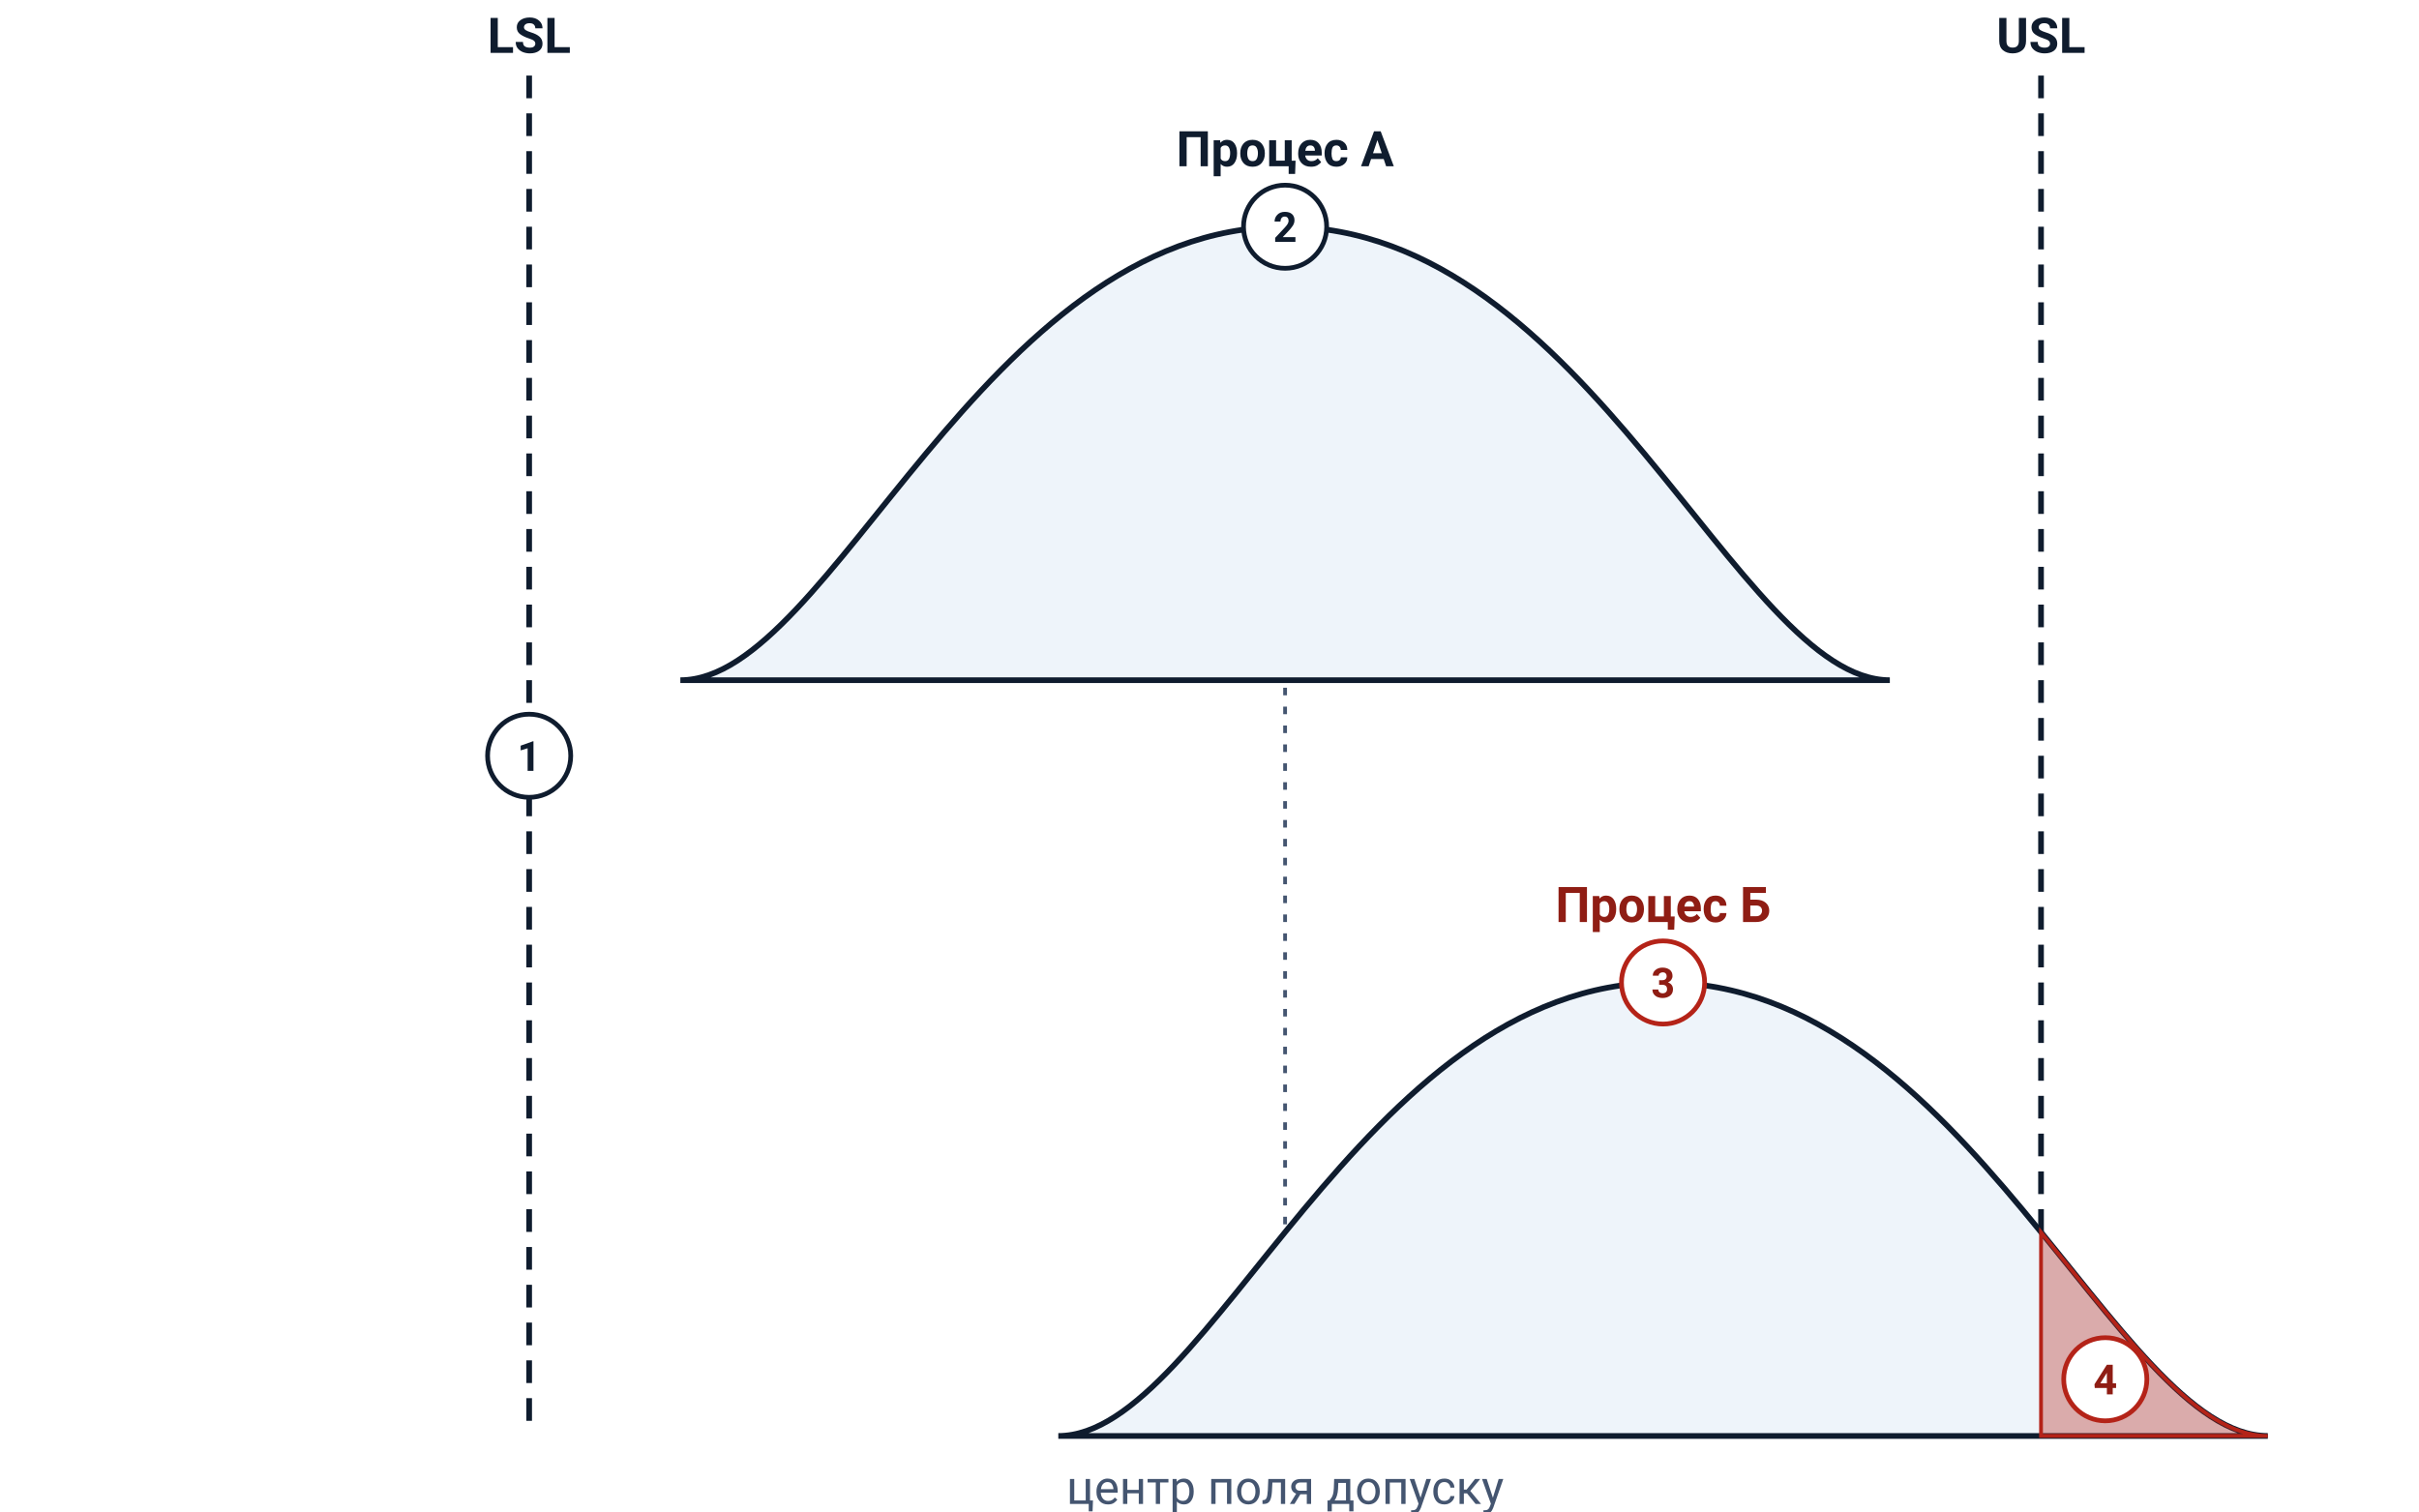
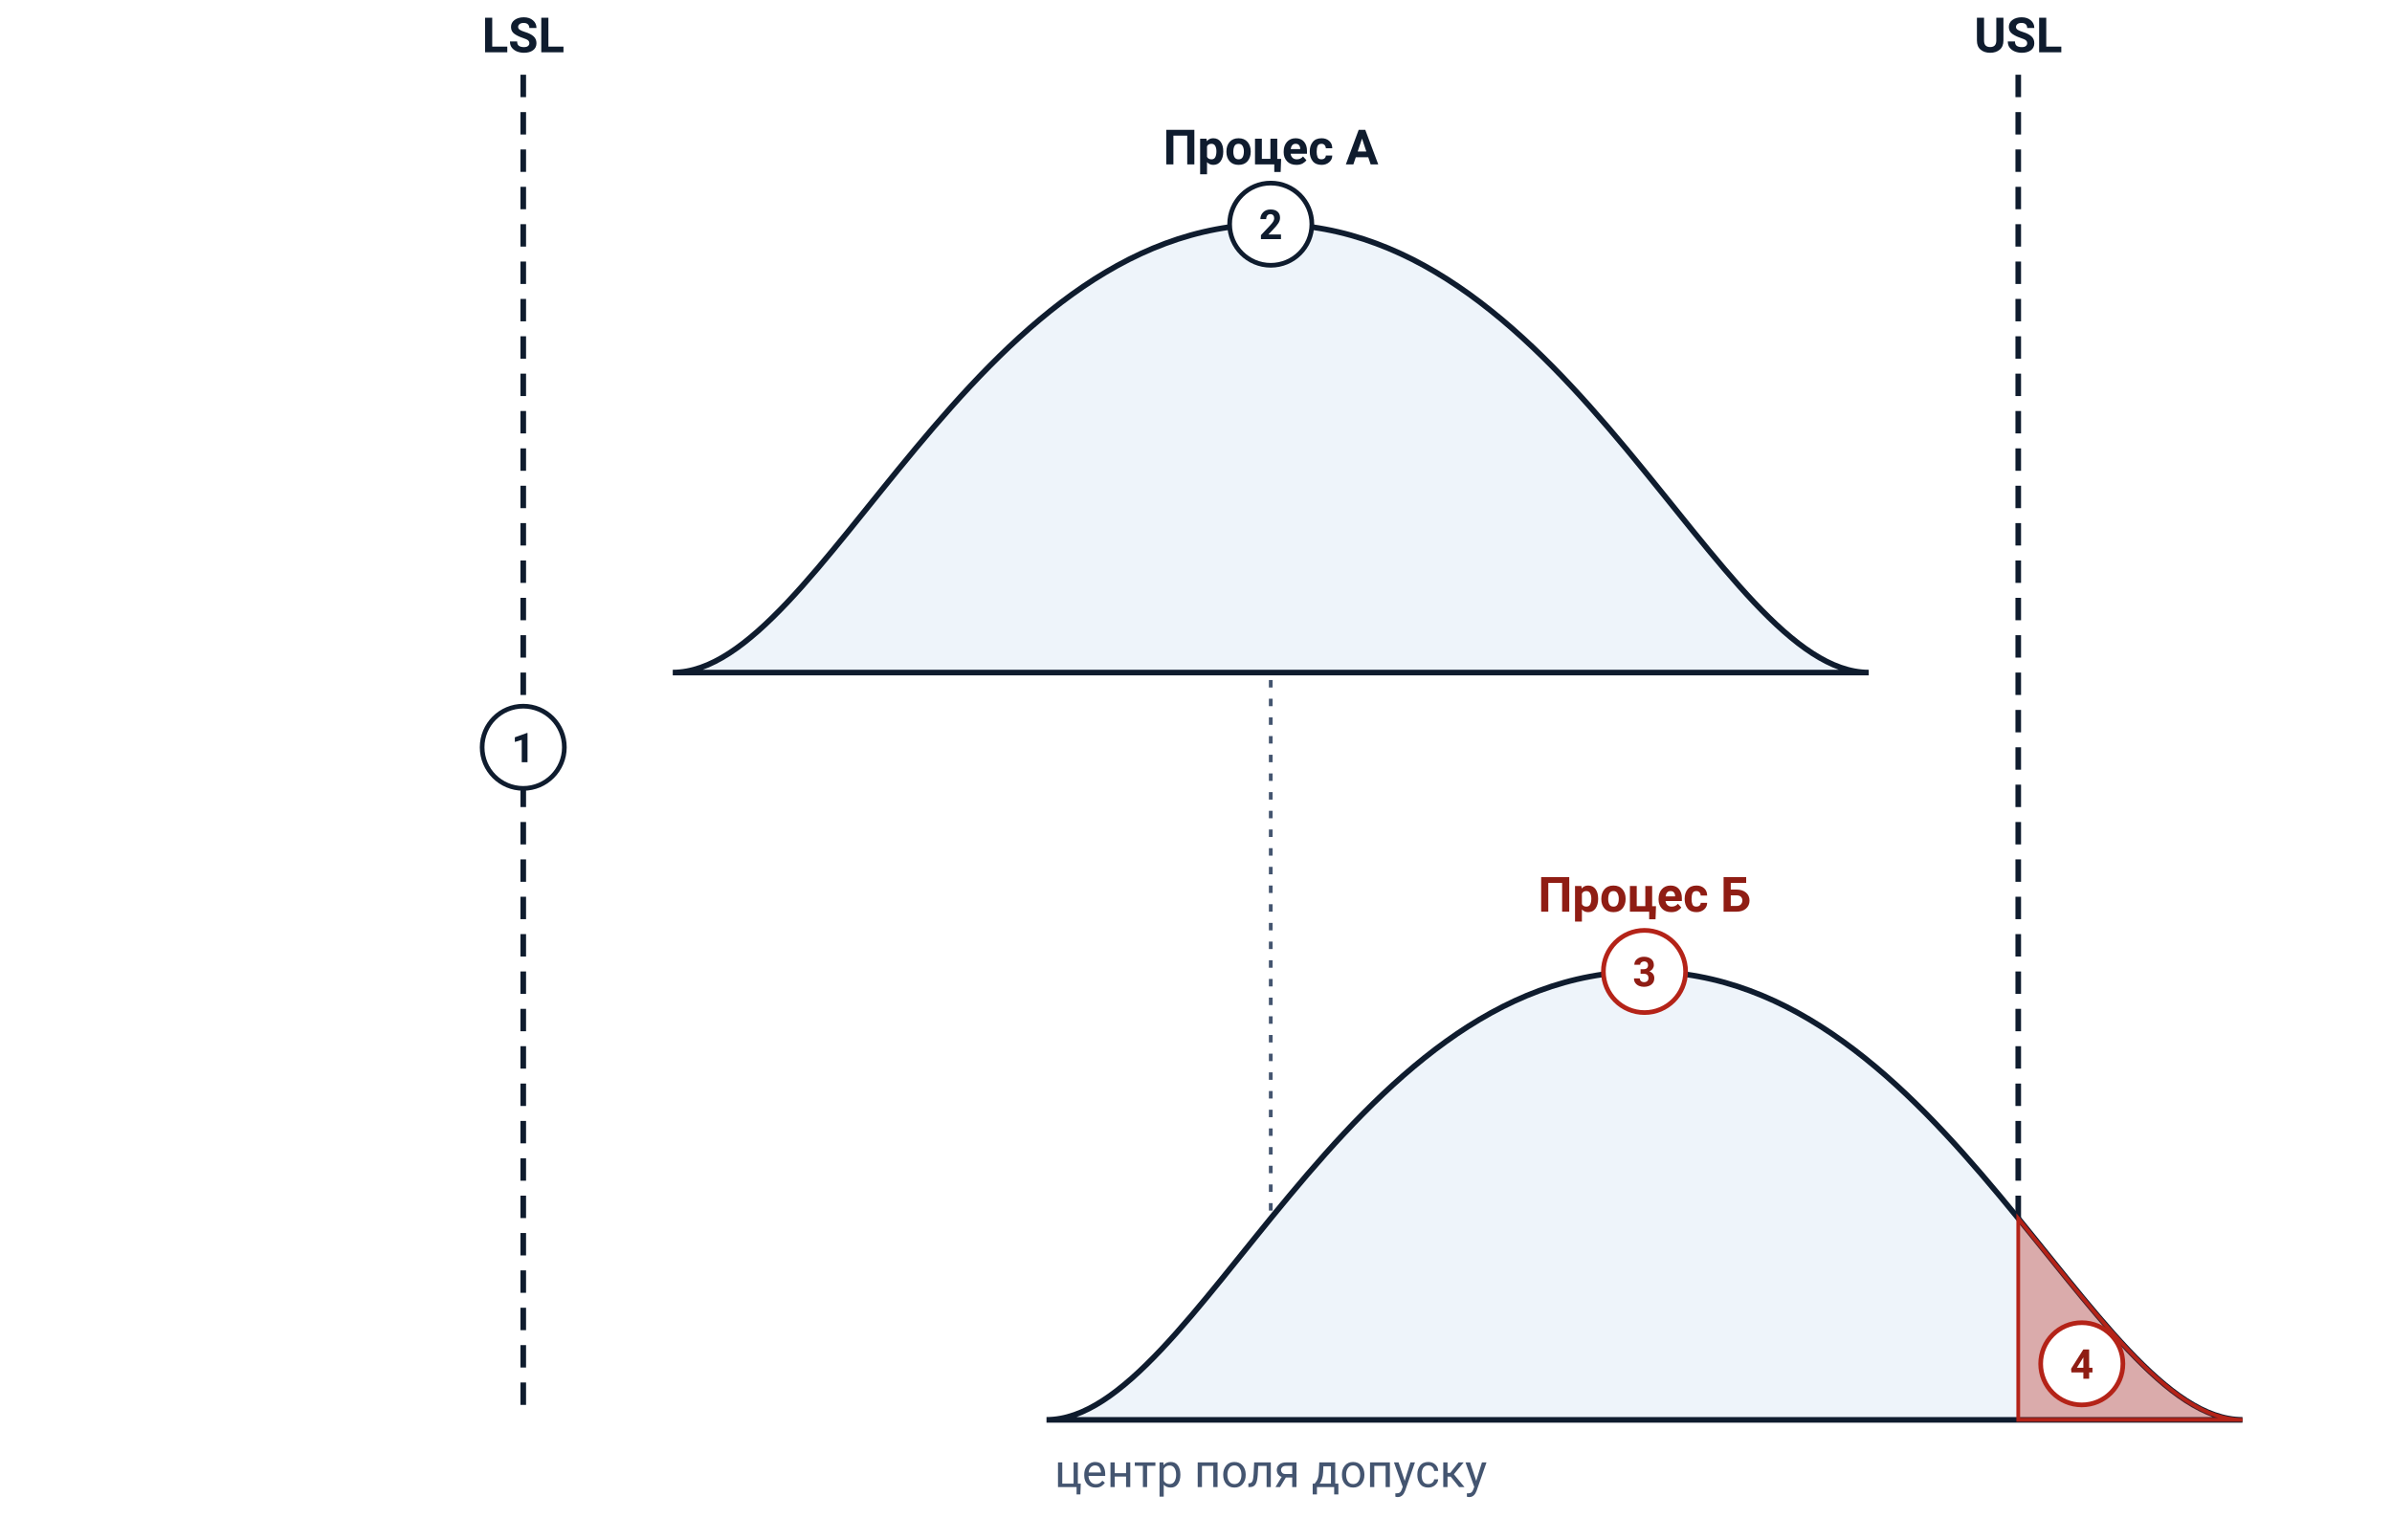
- <svg xmlns="http://www.w3.org/2000/svg" id="fig-t08-4" class="scheme" viewBox="0 0 640 400" role="img" aria-labelledby="fig-t08-4-title fig-t08-4-desc" font-family="system-ui, -apple-system, 'Segoe UI', Roboto, 'Helvetica Neue', Arial, sans-serif">
+ <svg xmlns="http://www.w3.org/2000/svg" id="fig-t08-4" class="scheme" viewBox="0 0 640 412" role="img" aria-labelledby="fig-t08-4-title fig-t08-4-desc" font-family="system-ui, -apple-system, 'Segoe UI', Roboto, 'Helvetica Neue', Arial, sans-serif">
  <style>
    #fig-t08-4 .bound { stroke: var(--ink, #0f1c2e); stroke-width: 1.5; stroke-dasharray: 6 4; }
    #fig-t08-4 .mid { stroke: var(--ink-2, #445570); stroke-width: 1; stroke-dasharray: 2 3; }
    #fig-t08-4 .curveA { fill: var(--surface-tint, #eef4fa); stroke: var(--ink, #0f1c2e); stroke-width: 1.5; }
    #fig-t08-4 .curveB { fill: var(--surface-tint, #eef4fa); stroke: var(--ink, #0f1c2e); stroke-width: 1.5; }
    #fig-t08-4 .tail { fill: var(--err, #b42318); fill-opacity: 0.35; stroke: var(--err, #b42318); stroke-width: 1; }
    #fig-t08-4 .lbl { fill: var(--ink-2, #445570); font-size: 12.5px; }
    #fig-t08-4 .lbl-strong { fill: var(--ink, #0f1c2e); font-size: 13px; font-weight: 650; }
    #fig-t08-4 .exam-t { fill: var(--err-ink, #8f1d14); font-size: 13px; font-weight: 650; }
    #fig-t08-4 .refc { fill: var(--surface, #ffffff); stroke: var(--ink, #0f1c2e); stroke-width: 1.25; }
    #fig-t08-4 .refn { fill: var(--ink, #0f1c2e); font-size: 11px; font-weight: 700; text-anchor: middle; }
    #fig-t08-4 .refc.exam { stroke: var(--err, #b42318); }
    #fig-t08-4 .refn.exam-n { fill: var(--err-ink, #8f1d14); }
  </style>
  <line class="bound" x1="140" y1="20" x2="140" y2="380" />
  <text class="lbl-strong" x="140" y="14" text-anchor="middle">LSL</text>
  <line class="bound" x1="540" y1="20" x2="540" y2="380" />
  <text class="lbl-strong" x="540" y="14" text-anchor="middle">USL</text>
  <line class="mid" x1="340" y1="72" x2="340" y2="380" />
  <text class="lbl" x="340" y="398" text-anchor="middle">центр поля допуску</text>
  <path class="curveA" d="M180,180 C220,180 260,60 340,60 C420,60 460,180 500,180 L180,180 Z" />
  <text class="lbl-strong" x="340" y="44" text-anchor="middle">Процес А</text>
  <path class="curveB" d="M280,380 C320,380 360,260 440,260 C520,260 560,380 600,380 L280,380 Z" />
  <text class="exam-t" x="440" y="244" text-anchor="middle">Процес Б</text>
  <path class="tail" d="M540,380 L540,326.1 C562.7,353.9 581.4,380 600,380 Z" />
  <circle class="refc" cx="140" cy="200" r="11" />
  <text class="refn" x="140" y="204">1</text>
  <circle class="refc" cx="340" cy="60" r="11" />
  <text class="refn" x="340" y="64">2</text>
  <circle class="refc exam" cx="440" cy="260" r="11" />
  <text class="refn exam-n" x="440" y="264">3</text>
  <circle class="refc exam" cx="557" cy="365" r="11" />
  <text class="refn exam-n" x="557" y="369">4</text>
</svg>
